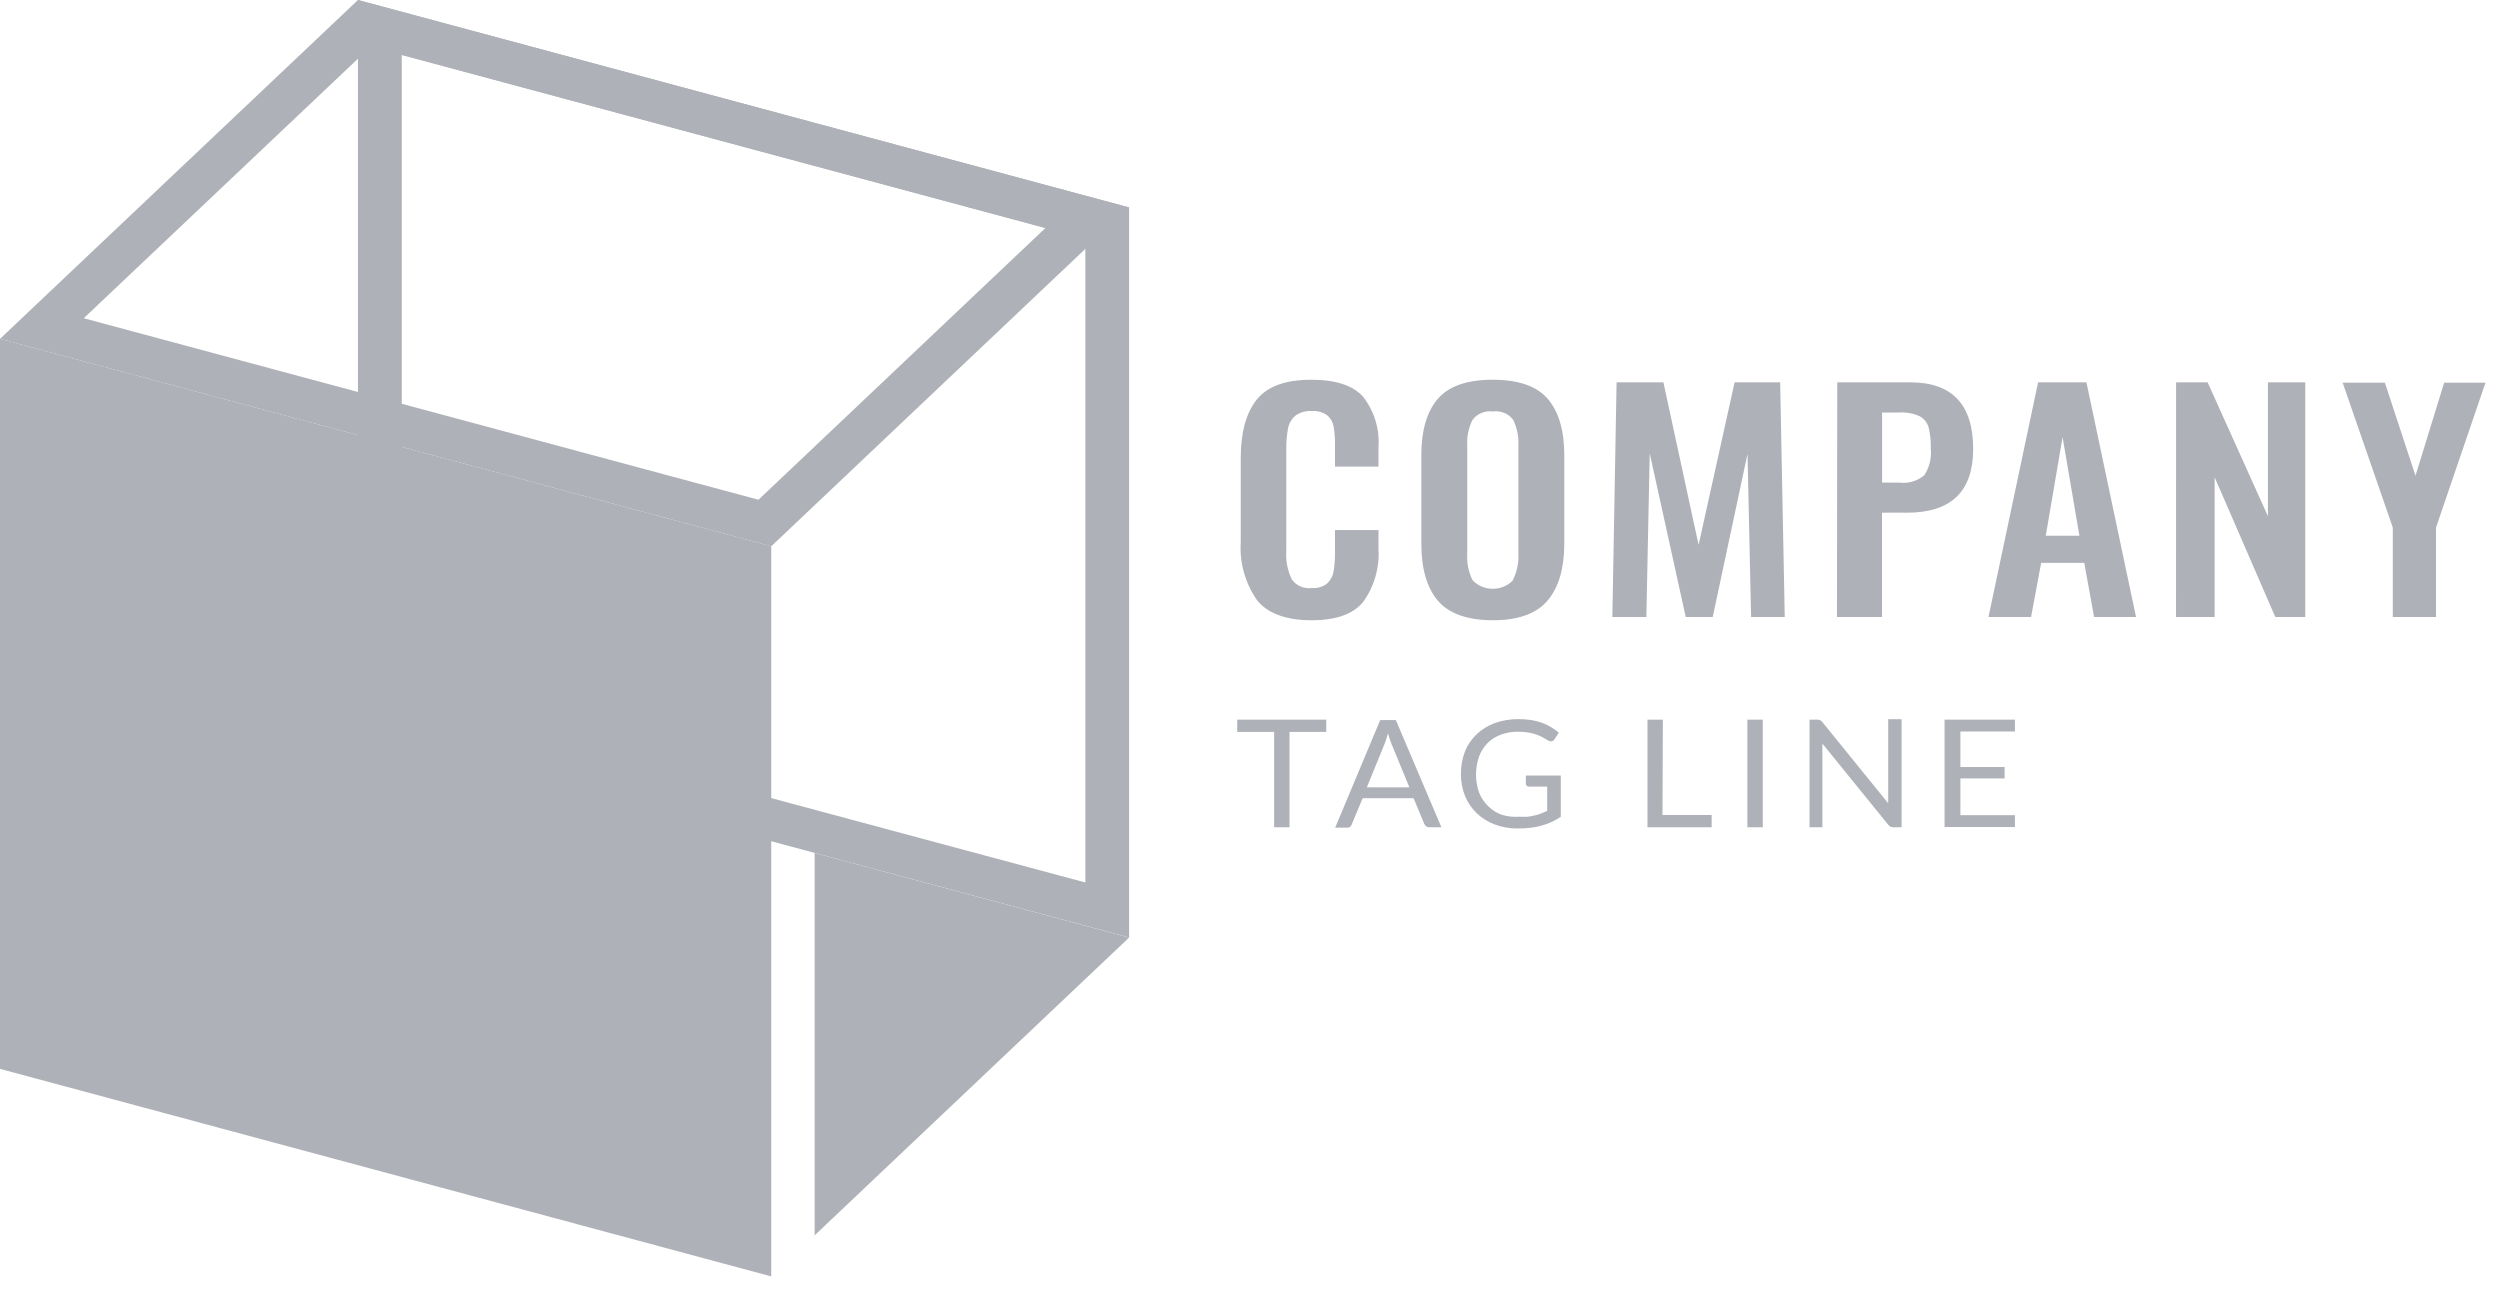
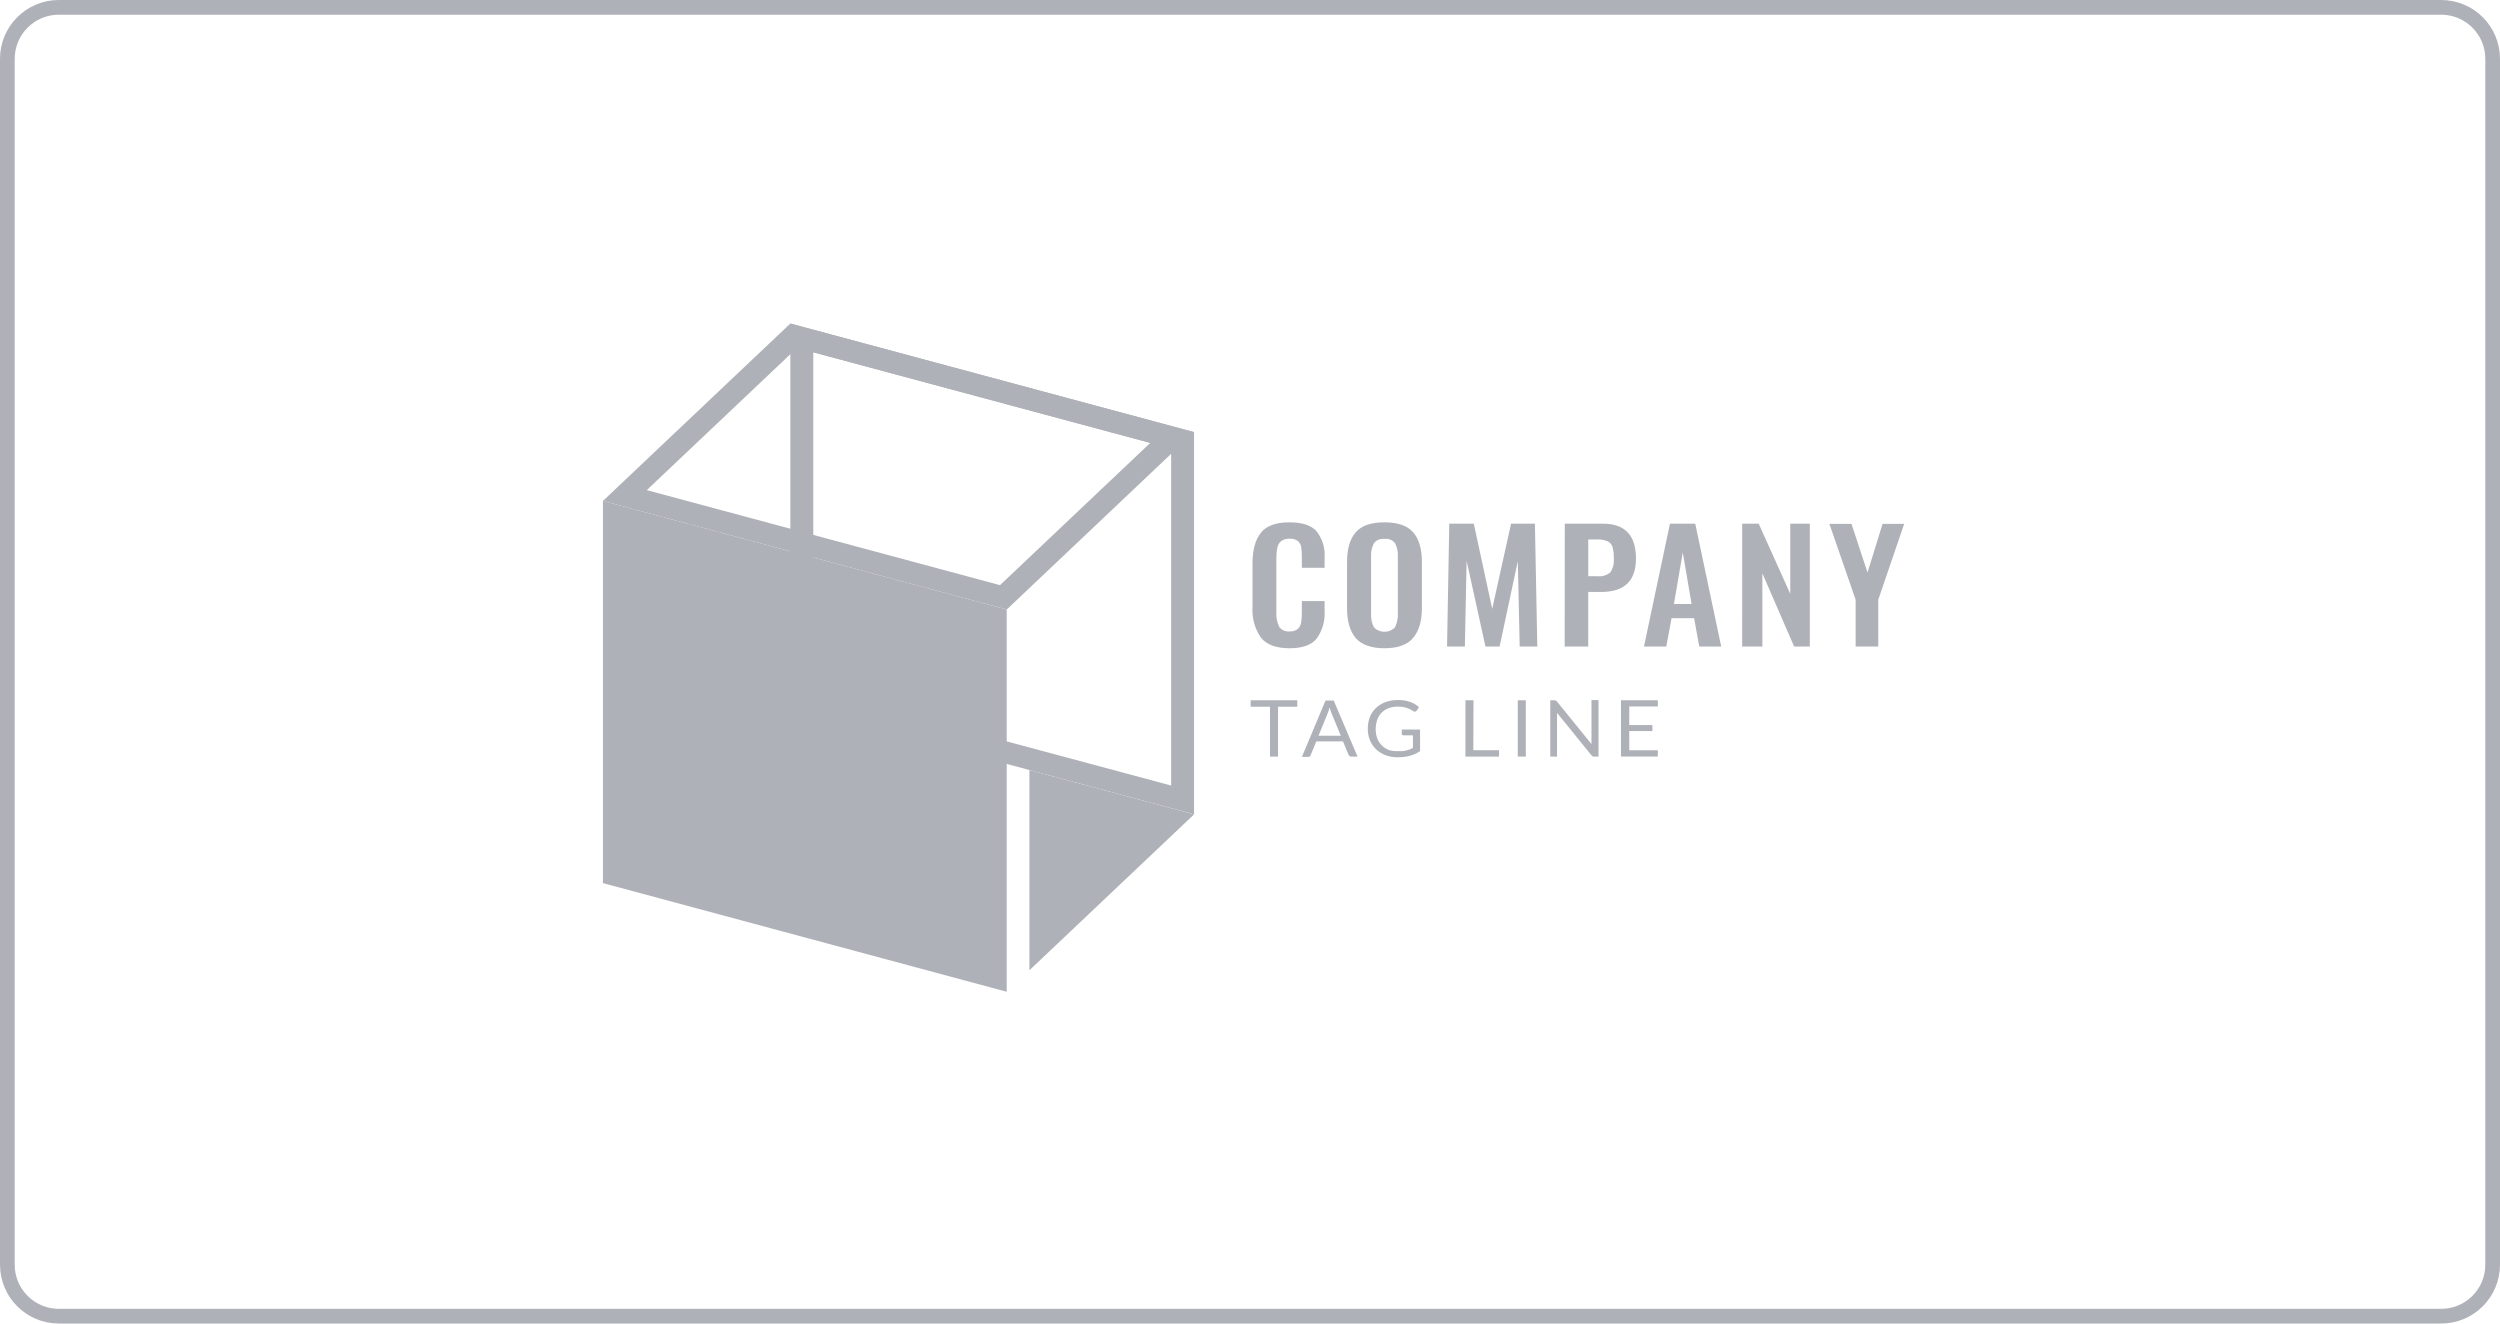
- <svg xmlns="http://www.w3.org/2000/svg" width="89" height="46" viewBox="0 0 89 46" fill="none">
-   <path d="M44.74 21.353C44.323 20.743 44.123 20.022 44.17 19.296V16.314C44.17 15.399 44.359 14.704 44.737 14.229C45.115 13.754 45.765 13.517 46.686 13.519C47.551 13.519 48.166 13.721 48.529 14.126C48.925 14.642 49.118 15.273 49.074 15.91V16.611H47.526V15.901C47.531 15.668 47.516 15.436 47.481 15.206C47.459 15.049 47.381 14.903 47.26 14.793C47.101 14.675 46.9 14.617 46.699 14.633C46.487 14.618 46.276 14.678 46.109 14.803C45.974 14.924 45.884 15.084 45.853 15.258C45.808 15.501 45.788 15.748 45.792 15.995V19.615C45.767 19.964 45.836 20.313 45.99 20.631C46.068 20.739 46.174 20.824 46.299 20.878C46.424 20.931 46.563 20.951 46.699 20.935C46.897 20.95 47.094 20.891 47.247 20.771C47.373 20.652 47.454 20.498 47.478 20.331C47.514 20.091 47.53 19.848 47.526 19.606V18.871H49.074V19.542C49.117 20.206 48.929 20.864 48.538 21.417C48.183 21.86 47.577 22.081 46.686 22.081C45.795 22.081 45.122 21.845 44.74 21.353Z" fill="#AFB1B8" />
-   <path d="M51.186 21.384C50.795 20.919 50.599 20.243 50.599 19.348V16.21C50.599 15.324 50.795 14.654 51.186 14.199C51.577 13.744 52.23 13.517 53.147 13.519C54.057 13.519 54.708 13.746 55.099 14.199C55.49 14.654 55.689 15.324 55.689 16.21V19.348C55.689 20.234 55.49 20.913 55.093 21.381C54.695 21.848 54.048 22.081 53.147 22.081C52.247 22.081 51.58 21.845 51.186 21.384ZM53.868 20.631C54.008 20.34 54.072 20.022 54.054 19.703V15.861C54.072 15.549 54.009 15.236 53.871 14.951C53.793 14.841 53.683 14.755 53.555 14.701C53.427 14.647 53.286 14.629 53.147 14.648C53.008 14.629 52.866 14.648 52.738 14.702C52.609 14.755 52.499 14.842 52.42 14.951C52.279 15.235 52.215 15.548 52.234 15.861V19.721C52.214 20.04 52.278 20.359 52.42 20.649C52.51 20.747 52.621 20.826 52.746 20.88C52.871 20.933 53.007 20.961 53.144 20.961C53.281 20.961 53.417 20.933 53.542 20.88C53.667 20.826 53.778 20.747 53.868 20.649V20.631Z" fill="#AFB1B8" />
-   <path d="M57.55 13.611H59.217L60.47 19.399L61.752 13.611H63.374L63.537 21.966H62.339L62.211 16.159L60.973 21.966H60.012L58.73 16.138L58.611 21.966H57.4L57.55 13.611Z" fill="#AFB1B8" />
-   <path d="M65.406 13.611H68.002C69.497 13.611 70.245 14.401 70.245 15.983C70.245 17.498 69.458 18.254 67.883 18.252H66.999V21.966H65.396L65.406 13.611ZM67.624 17.181C67.782 17.201 67.943 17.187 68.095 17.141C68.247 17.096 68.387 17.019 68.505 16.918C68.689 16.635 68.77 16.304 68.736 15.974C68.744 15.719 68.718 15.464 68.659 15.216C68.636 15.132 68.596 15.055 68.541 14.986C68.486 14.918 68.417 14.861 68.338 14.818C68.116 14.717 67.87 14.671 67.624 14.685H67.002V17.181H67.624Z" fill="#AFB1B8" />
-   <path d="M72.556 13.611H74.277L76.043 21.966H74.549L74.2 20.039H72.665L72.306 21.966H70.79L72.556 13.611ZM74.027 19.072L73.428 15.564L72.829 19.072H74.027Z" fill="#AFB1B8" />
-   <path d="M77.469 13.611H78.591L80.738 18.377V13.611H82.068V21.966H81.001L78.841 16.99V21.966H77.466L77.469 13.611Z" fill="#AFB1B8" />
-   <path d="M85.183 18.78L83.398 13.622H84.901L85.991 16.935L87.013 13.622H88.484L86.722 18.78V21.966H85.183V18.78Z" fill="#AFB1B8" />
-   <path d="M47.215 25.619V26.056H45.907V29.451H45.359V26.056H44.045V25.619H47.215Z" fill="#AFB1B8" />
-   <path d="M51.314 29.451H50.891C50.848 29.454 50.805 29.441 50.772 29.415C50.74 29.392 50.716 29.362 50.702 29.327L50.324 28.417H48.51L48.131 29.327C48.121 29.365 48.101 29.4 48.074 29.43C48.04 29.455 47.998 29.468 47.955 29.466H47.532L49.135 25.634H49.692L51.314 29.451ZM48.66 28.028H50.173L49.532 26.469C49.485 26.351 49.445 26.23 49.413 26.108C49.391 26.181 49.372 26.25 49.352 26.311L49.295 26.472L48.66 28.028Z" fill="#AFB1B8" />
-   <path d="M54.077 29.075C54.177 29.08 54.277 29.08 54.378 29.075C54.464 29.066 54.55 29.051 54.634 29.029C54.713 29.011 54.79 28.988 54.865 28.959C54.935 28.932 55.006 28.899 55.08 28.866V28.004H54.439C54.423 28.005 54.407 28.002 54.392 27.997C54.377 27.992 54.364 27.984 54.352 27.973C54.342 27.965 54.333 27.954 54.328 27.942C54.322 27.93 54.32 27.917 54.32 27.904V27.609H55.564V29.078C55.462 29.147 55.355 29.207 55.243 29.26C55.129 29.313 55.01 29.357 54.887 29.39C54.756 29.427 54.622 29.453 54.487 29.469C54.331 29.486 54.175 29.494 54.019 29.494C53.742 29.496 53.468 29.447 53.211 29.351C52.971 29.26 52.753 29.123 52.57 28.95C52.392 28.776 52.251 28.57 52.157 28.344C52.056 28.09 52.006 27.82 52.009 27.549C52.006 27.276 52.055 27.004 52.154 26.747C52.246 26.52 52.386 26.314 52.567 26.141C52.75 25.968 52.968 25.833 53.208 25.743C53.482 25.645 53.774 25.597 54.067 25.601C54.216 25.6 54.365 25.611 54.512 25.634C54.643 25.654 54.77 25.686 54.894 25.731C55.006 25.771 55.113 25.822 55.214 25.883C55.312 25.943 55.406 26.009 55.493 26.083L55.339 26.32C55.327 26.341 55.309 26.359 55.287 26.372C55.265 26.385 55.24 26.392 55.214 26.392C55.179 26.391 55.144 26.381 55.115 26.362C55.067 26.338 55.016 26.308 54.958 26.271C54.89 26.231 54.818 26.196 54.743 26.168C54.648 26.132 54.549 26.103 54.448 26.083C54.314 26.06 54.178 26.048 54.041 26.05C53.83 26.047 53.62 26.083 53.423 26.156C53.244 26.224 53.084 26.327 52.952 26.459C52.819 26.597 52.717 26.759 52.654 26.936C52.51 27.351 52.51 27.798 52.654 28.213C52.724 28.393 52.833 28.558 52.974 28.695C53.105 28.827 53.265 28.93 53.442 28.999C53.646 29.065 53.862 29.091 54.077 29.075Z" fill="#AFB1B8" />
-   <path d="M59.185 29.014H60.935V29.451H58.65V25.619H59.198L59.185 29.014Z" fill="#AFB1B8" />
-   <path d="M62.755 29.451H62.207V25.619H62.755V29.451Z" fill="#AFB1B8" />
-   <path d="M64.794 25.637C64.826 25.655 64.855 25.678 64.877 25.707L67.22 28.596C67.217 28.55 67.217 28.505 67.22 28.459C67.22 28.416 67.22 28.374 67.22 28.335V25.604H67.697V29.451H67.422C67.381 29.454 67.34 29.447 67.303 29.43C67.27 29.411 67.241 29.386 67.217 29.357L64.877 26.472C64.877 26.517 64.877 26.559 64.877 26.602C64.877 26.645 64.877 26.684 64.877 26.72V29.451H64.419V25.619H64.704C64.735 25.619 64.766 25.625 64.794 25.637Z" fill="#AFB1B8" />
-   <path d="M71.732 25.619V26.041H69.79V27.306H71.364V27.712H69.79V29.02H71.732V29.442H69.226V25.619H71.732Z" fill="#AFB1B8" />
-   <path d="M14.303 1.954L38.639 8.495V31.417L14.303 24.879V1.954ZM12.743 0V25.992L40.196 33.374V7.385L12.743 0Z" fill="#AFB1B8" />
-   <path d="M27.456 45.44L0 38.052V12.062L27.456 19.447V45.44Z" fill="#AFB1B8" />
-   <path d="M13.198 1.66L37.215 8.119L27.001 17.791L2.981 11.329L13.198 1.66ZM12.743 0L0 12.063L27.456 19.448L40.196 7.385L12.743 0Z" fill="#AFB1B8" />
-   <path d="M29.001 43.978L40.196 33.377L29.001 30.365V43.978Z" fill="#AFB1B8" />
+ <svg xmlns="http://www.w3.org/2000/svg" width="170" height="90" fill="none">
+   <rect x=".5" y=".5" width="169" height="89" rx="3.5" stroke="#AFB1B8" />
+   <path d="M85.74 43.353a3.259 3.259 0 01-.57-2.057v-2.983c0-.914.189-1.609.567-2.084.378-.475 1.028-.712 1.949-.71.865 0 1.48.202 1.843.607.396.516.589 1.147.544 1.784v.7h-1.547v-.71a3.961 3.961 0 00-.045-.694.69.69 0 00-.221-.413.836.836 0 00-.561-.16.886.886 0 00-.59.17.81.81 0 00-.256.455c-.045.243-.065.49-.061.737v3.62c-.025.349.043.698.198 1.016a.734.734 0 00.31.246.78.78 0 00.399.058.788.788 0 00.548-.164.748.748 0 00.23-.44c.037-.24.053-.483.048-.725v-.735h1.548v.67a2.914 2.914 0 01-.535 1.876c-.355.443-.961.664-1.852.664-.891 0-1.564-.236-1.946-.728zM92.186 43.384c-.391-.465-.587-1.141-.587-2.036V38.21c0-.886.196-1.556.587-2.011.39-.455 1.044-.682 1.961-.68.91 0 1.56.227 1.952.68.39.455.59 1.125.59 2.011v3.138c0 .886-.2 1.565-.597 2.033-.397.467-1.044.7-1.945.7-.9 0-1.567-.236-1.961-.697zm2.682-.753c.14-.29.204-.61.186-.928V37.86a1.843 1.843 0 00-.183-.91.738.738 0 00-.316-.25.784.784 0 00-.408-.053.794.794 0 00-.41.054.75.75 0 00-.317.25c-.141.283-.205.596-.186.91v3.859c-.02.32.044.638.186.928a.96.96 0 00.326.23 1.008 1.008 0 00.796 0 .96.96 0 00.326-.23v-.018zM98.55 35.61h1.667l1.253 5.79 1.282-5.79h1.622l.163 8.356h-1.198l-.128-5.807-1.238 5.807h-.961l-1.282-5.828-.119 5.828H98.4l.15-8.355zM106.406 35.61h2.596c1.496 0 2.243.791 2.243 2.373 0 1.515-.787 2.271-2.362 2.27h-.884v3.713h-1.603l.01-8.355zm2.218 3.571c.158.02.319.006.471-.04.152-.045.292-.122.41-.224.184-.282.265-.613.231-.943a2.85 2.85 0 00-.077-.758.635.635 0 00-.118-.23.676.676 0 00-.202-.168 1.532 1.532 0 00-.715-.133h-.622v2.496h.622zM113.556 35.61h1.721l1.766 8.356h-1.494l-.349-1.927h-1.535l-.359 1.927h-1.516l1.766-8.355zm1.471 5.462l-.599-3.508-.6 3.508h1.199zM118.469 35.61h1.122l2.147 4.767V35.61h1.33v8.355h-1.067l-2.16-4.976v4.976h-1.375l.003-8.355zM126.184 40.78l-1.786-5.158h1.504l1.089 3.313 1.023-3.313h1.471l-1.763 5.158v3.186h-1.538V40.78zM88.215 47.619v.437h-1.308v3.395h-.548v-3.395h-1.314v-.437h3.17zM92.314 51.451h-.423a.177.177 0 01-.119-.036.196.196 0 01-.07-.088l-.378-.91H89.51l-.378.91a.258.258 0 01-.058.103.183.183 0 01-.119.036h-.423l1.603-3.831h.557l1.622 3.816zm-2.654-1.423h1.513l-.64-1.56a2.964 2.964 0 01-.12-.36l-.06.203-.058.16-.635 1.557zM95.077 51.075c.1.005.2.005.3 0 .088-.009.173-.024.257-.046a1.82 1.82 0 00.231-.07c.07-.027.141-.06.215-.094v-.861h-.641a.12.12 0 01-.087-.03.087.087 0 01-.032-.07v-.295h1.244v1.469a2.355 2.355 0 01-.676.312 2.655 2.655 0 01-.401.08 4.459 4.459 0 01-.468.024 2.252 2.252 0 01-.808-.143 1.937 1.937 0 01-.64-.4 1.849 1.849 0 01-.414-.607 2.076 2.076 0 01-.147-.795 2.155 2.155 0 01.144-.801c.092-.228.233-.434.413-.607.183-.173.401-.308.641-.398.275-.098.566-.146.859-.143.15 0 .298.011.446.034.13.02.258.053.38.097.113.04.22.09.321.152.099.06.192.127.28.2l-.155.237a.14.14 0 01-.052.052.15.15 0 01-.073.02.196.196 0 01-.099-.03 1.923 1.923 0 01-.157-.09 1.372 1.372 0 00-.215-.104 1.873 1.873 0 00-.295-.085 2.255 2.255 0 00-.407-.033 1.743 1.743 0 00-.618.106 1.337 1.337 0 00-.471.303c-.133.138-.235.3-.298.477a1.954 1.954 0 000 1.277c.07.18.179.345.32.483.132.131.291.234.468.303.204.066.42.092.635.076zM100.185 51.014h1.75v.437H99.65v-3.832h.548l-.013 3.395zM103.756 51.45h-.548V47.62h.548v3.832zM105.794 47.637a.27.27 0 01.083.07l2.343 2.889a1.036 1.036 0 010-.137v-2.855h.478v3.847h-.276a.242.242 0 01-.119-.021.318.318 0 01-.086-.073l-2.34-2.885v2.979h-.458V47.62h.285c.031 0 .062.006.09.018zM112.732 47.619v.422h-1.942v1.265h1.574v.406h-1.574v1.308h1.942v.422h-2.506v-3.823h2.506zM55.303 23.954l24.335 6.541v22.922L55.303 46.88V23.954zM53.743 22v25.992l27.453 7.382v-25.99L53.743 22z" fill="#AFB1B8" />
+   <path d="M68.457 67.44L41 60.052v-25.99l27.457 7.385V67.44z" fill="#AFB1B8" />
+   <path d="M54.198 23.66l24.018 6.459L68 39.79l-24.02-6.462 10.217-9.67zM53.743 22L41 34.063l27.457 7.385 12.739-12.063L53.743 22zM70.001 65.978l11.195-10.6-11.195-3.013v13.613z" fill="#AFB1B8" />
</svg>
